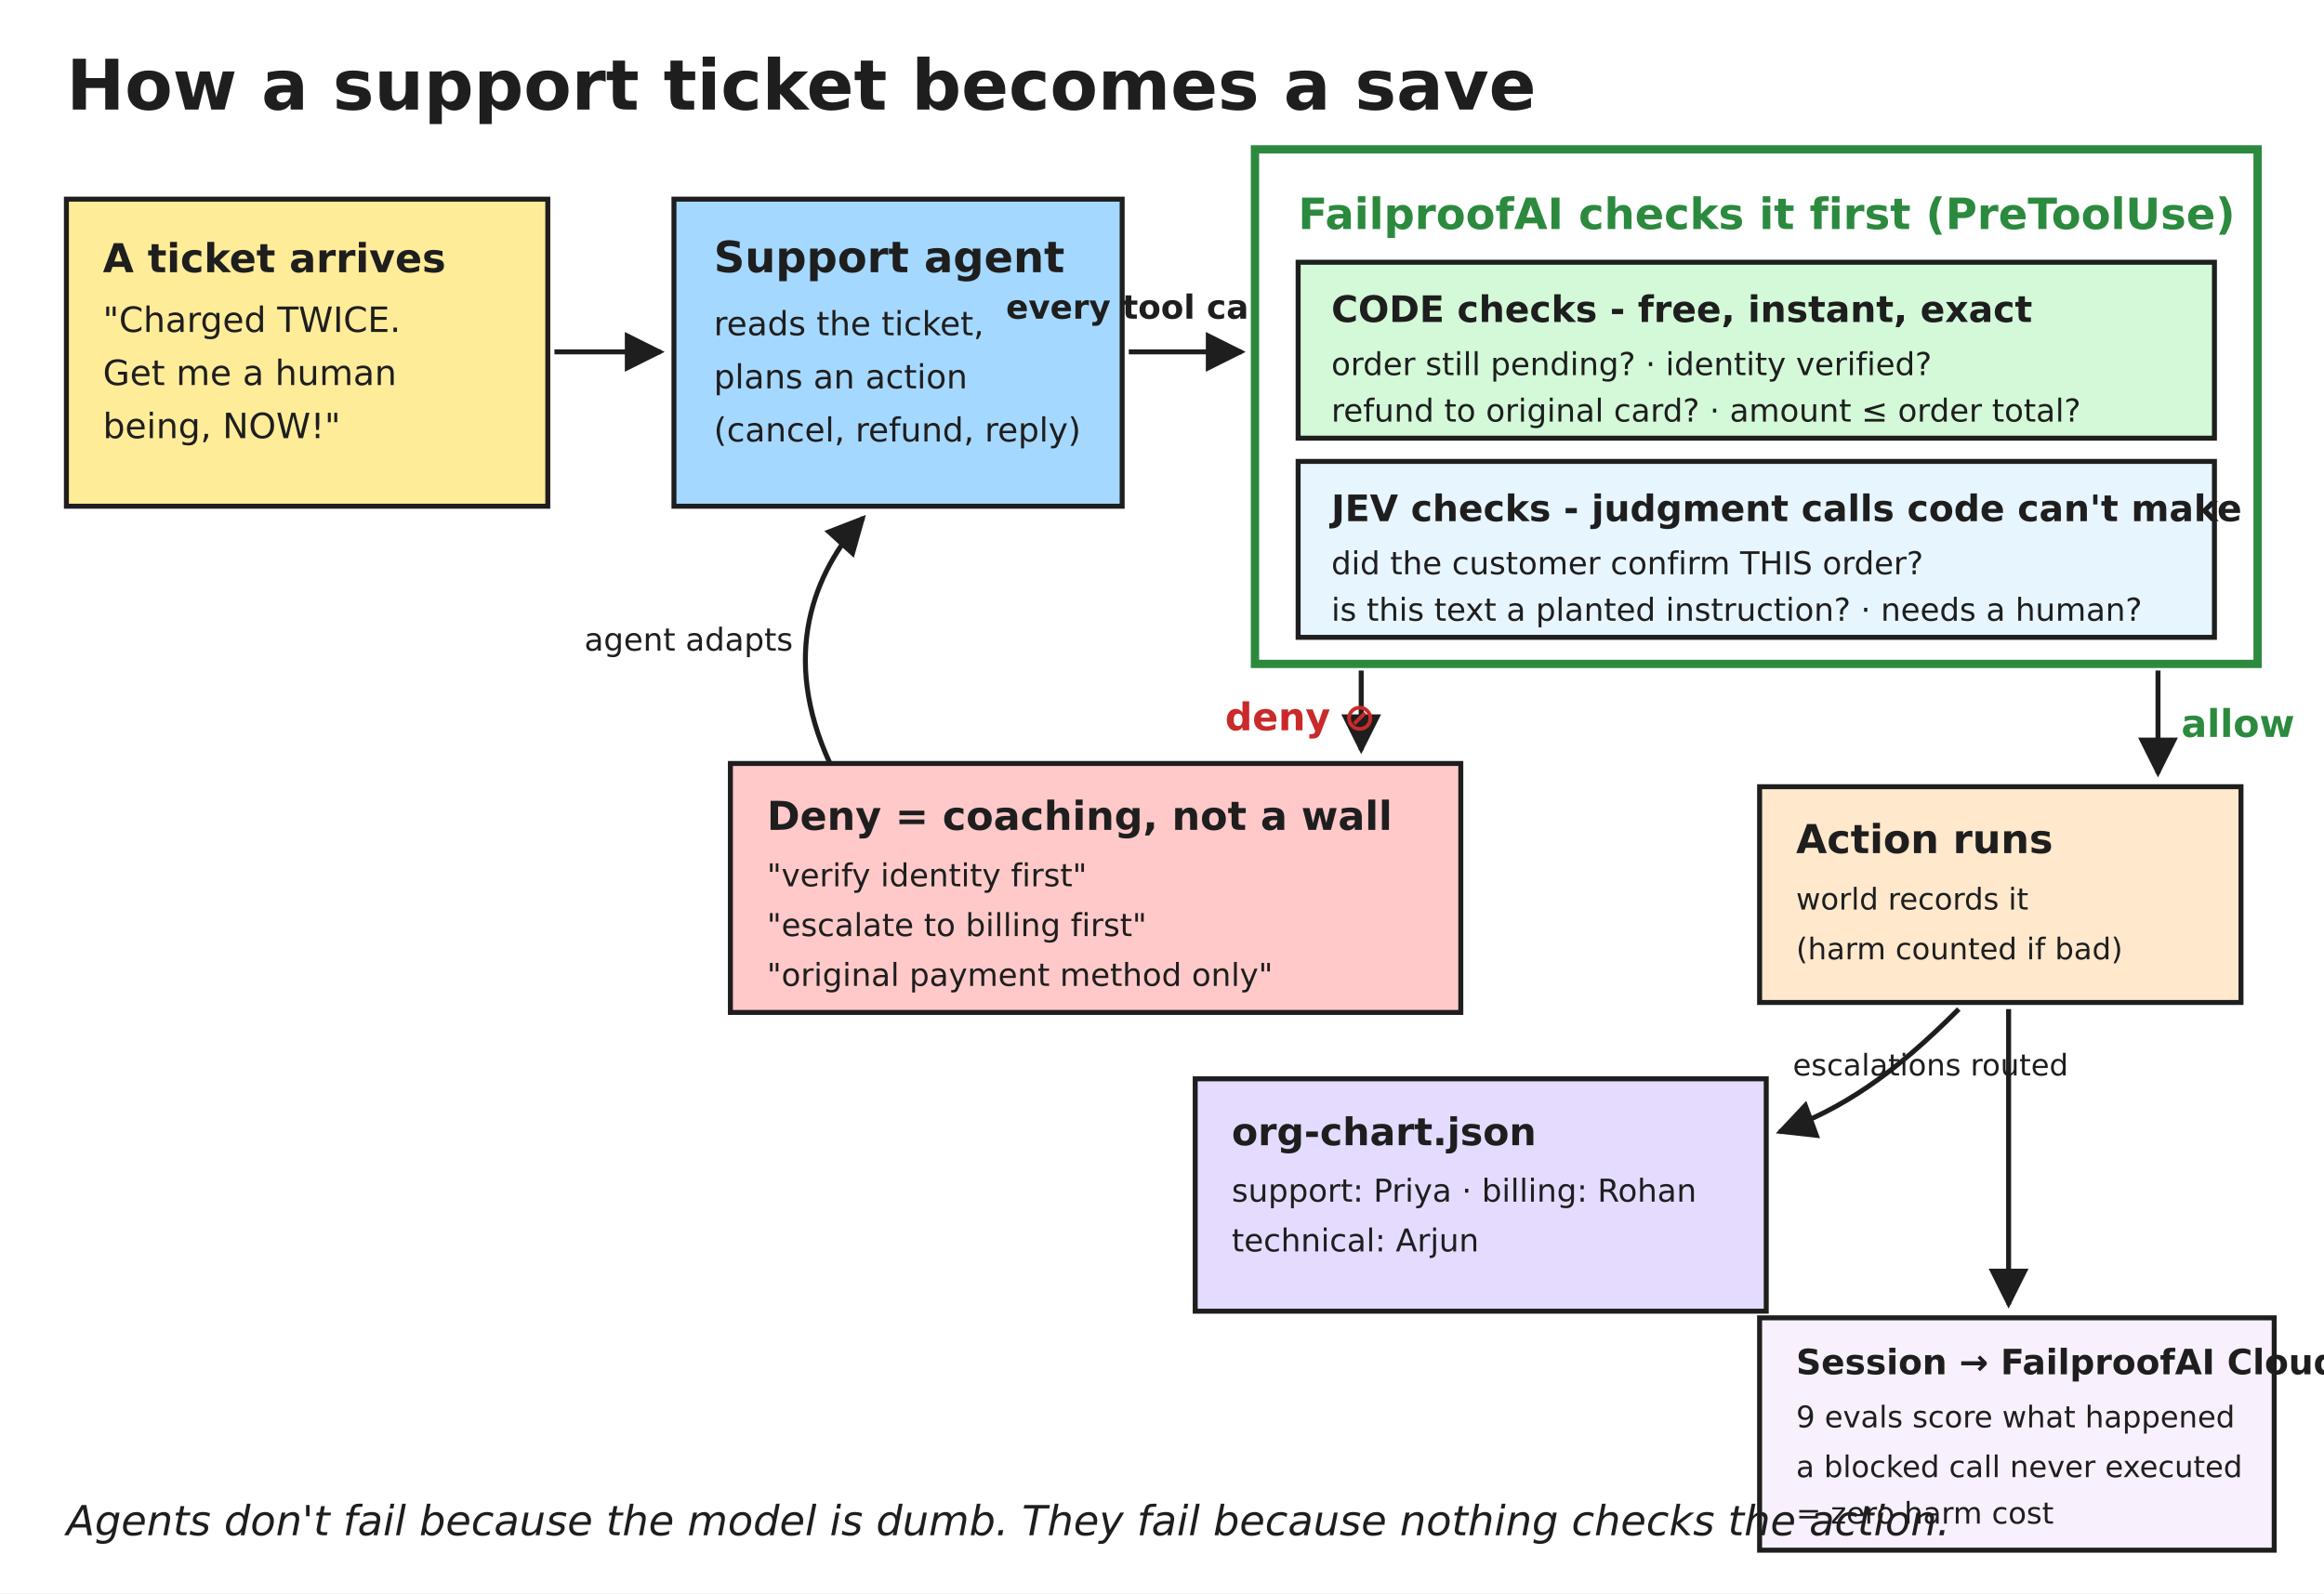
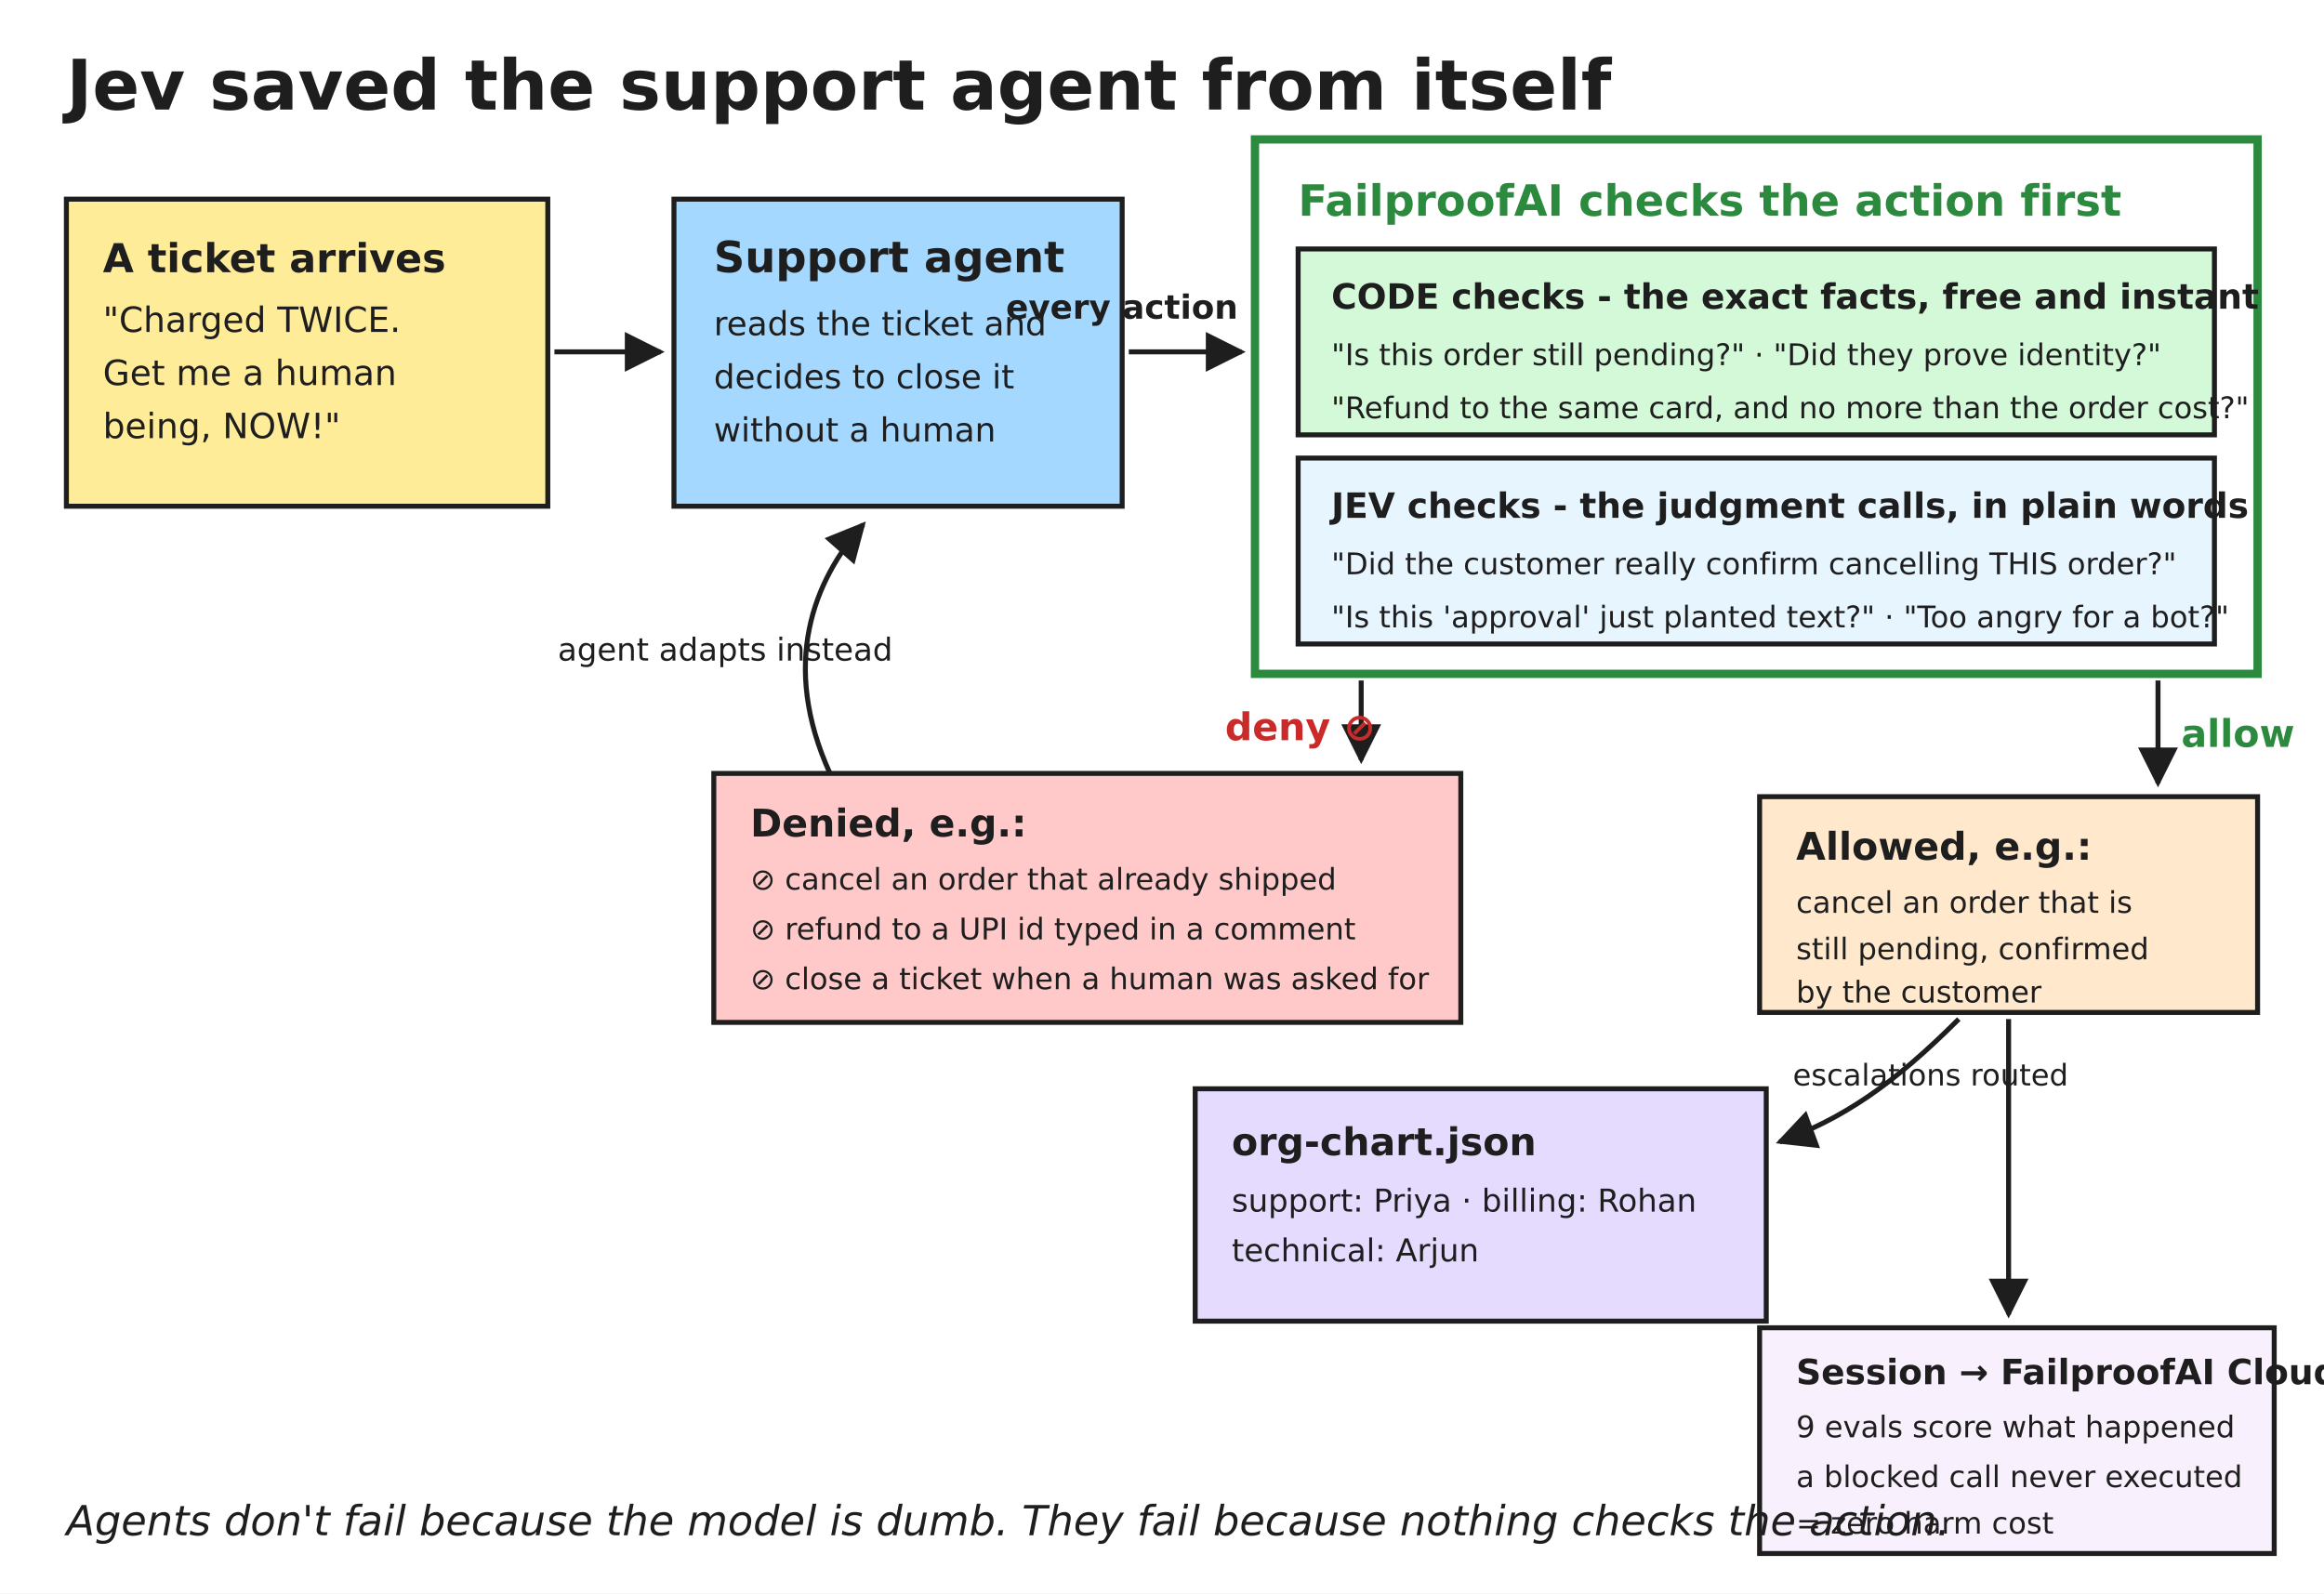
<svg xmlns="http://www.w3.org/2000/svg" width="1400" height="960" viewBox="0 0 1400 960" font-family="DejaVu Sans, Helvetica, Arial, sans-serif">
  <defs>
    <marker id="arr" viewBox="0 0 10 10" refX="9" refY="5" markerWidth="8" markerHeight="8" orient="auto-start-reverse">
      <path d="M0,0 L10,5 L0,10 z" fill="#1e1e1e" />
    </marker>
  </defs>
  <rect width="1400" height="960" fill="#ffffff" />
  <g stroke="#1e1e1e" stroke-width="3" fill="none">
-     <text x="40" y="66" font-size="42" fill="#1e1e1e" stroke="none" font-weight="bold">How a support ticket becomes a save</text>
+     <text x="40" y="66" font-size="42" fill="#1e1e1e" stroke="none" font-weight="bold">Jev saved the support agent from itself</text>
    <rect x="40" y="120" width="290" height="185" fill="#ffec99" />
    <text x="62" y="164" font-size="24" fill="#1e1e1e" stroke="none" font-weight="bold">A ticket arrives</text>
    <text x="62" y="200" font-size="21" fill="#1e1e1e" stroke="none">"Charged TWICE.</text>
    <text x="62" y="232" font-size="21" fill="#1e1e1e" stroke="none">Get me a human</text>
    <text x="62" y="264" font-size="21" fill="#1e1e1e" stroke="none">being, NOW!"</text>
    <line x1="334" y1="212" x2="398" y2="212" marker-end="url(#arr)" />
    <rect x="406" y="120" width="270" height="185" fill="#a5d8ff" />
    <text x="430" y="164" font-size="26" fill="#1e1e1e" stroke="none" font-weight="bold">Support agent</text>
-     <text x="430" y="202" font-size="20" fill="#1e1e1e" stroke="none">reads the ticket,</text>
-     <text x="430" y="234" font-size="20" fill="#1e1e1e" stroke="none">plans an action</text>
-     <text x="430" y="266" font-size="20" fill="#1e1e1e" stroke="none">(cancel, refund, reply)</text>
+     <text x="430" y="202" font-size="20" fill="#1e1e1e" stroke="none">reads the ticket and</text>
+     <text x="430" y="234" font-size="20" fill="#1e1e1e" stroke="none">decides to close it</text>
+     <text x="430" y="266" font-size="20" fill="#1e1e1e" stroke="none">without a human</text>
    <line x1="680" y1="212" x2="748" y2="212" marker-end="url(#arr)" />
-     <text x="606" y="192" font-size="20" fill="#1e1e1e" stroke="none" font-weight="bold">every tool call</text>
-     <rect x="756" y="90" width="604" height="310" fill="#ffffff" stroke="#2b8a3e" stroke-width="5" />
-     <text x="782" y="138" font-size="26" fill="#2b8a3e" stroke="none" font-weight="bold">FailproofAI checks it first (PreToolUse)</text>
-     <rect x="782" y="158" width="552" height="106" fill="#d3f9d8" />
-     <text x="802" y="194" font-size="22" fill="#1e1e1e" stroke="none" font-weight="bold">CODE checks - free, instant, exact</text>
-     <text x="802" y="226" font-size="19" fill="#1e1e1e" stroke="none">order still pending? · identity verified?</text>
-     <text x="802" y="254" font-size="19" fill="#1e1e1e" stroke="none">refund to original card? · amount ≤ order total?</text>
-     <rect x="782" y="278" width="552" height="106" fill="#e7f5ff" />
-     <text x="802" y="314" font-size="22" fill="#1e1e1e" stroke="none" font-weight="bold">JEV checks - judgment calls code can't make</text>
-     <text x="802" y="346" font-size="19" fill="#1e1e1e" stroke="none">did the customer confirm THIS order?</text>
-     <text x="802" y="374" font-size="19" fill="#1e1e1e" stroke="none">is this text a planted instruction? · needs a human?</text>
-     <line x1="1300" y1="404" x2="1300" y2="466" marker-end="url(#arr)" />
-     <text x="1314" y="444" font-size="23" fill="#2b8a3e" stroke="none" font-weight="bold">allow</text>
-     <rect x="1060" y="474" width="290" height="130" fill="#ffe8cc" />
-     <text x="1082" y="514" font-size="24" fill="#1e1e1e" stroke="none" font-weight="bold">Action runs</text>
-     <text x="1082" y="548" font-size="18" fill="#1e1e1e" stroke="none">world records it</text>
-     <text x="1082" y="578" font-size="18" fill="#1e1e1e" stroke="none">(harm counted if bad)</text>
-     <line x1="820" y1="404" x2="820" y2="452" marker-end="url(#arr)" />
-     <text x="738" y="440" font-size="23" fill="#c92a2a" stroke="none" font-weight="bold">deny ⊘</text>
-     <rect x="440" y="460" width="440" height="150" fill="#ffc9c9" />
-     <text x="462" y="500" font-size="24" fill="#1e1e1e" stroke="none" font-weight="bold">Deny = coaching, not a wall</text>
-     <text x="462" y="534" font-size="19" fill="#1e1e1e" stroke="none">"verify identity first"</text>
-     <text x="462" y="564" font-size="19" fill="#1e1e1e" stroke="none">"escalate to billing first"</text>
-     <text x="462" y="594" font-size="19" fill="#1e1e1e" stroke="none">"original payment method only"</text>
-     <path d="M 500 460 C 470 395, 490 345, 520 312" marker-end="url(#arr)" />
-     <text x="352" y="392" font-size="19" fill="#1e1e1e" stroke="none">agent adapts</text>
-     <path d="M 1180 608 C 1140 648, 1110 668, 1072 682" marker-end="url(#arr)" />
-     <text x="1080" y="648" font-size="18" fill="#1e1e1e" stroke="none">escalations routed</text>
-     <rect x="720" y="650" width="344" height="140" fill="#e5dbff" />
-     <text x="742" y="690" font-size="23" fill="#1e1e1e" stroke="none" font-weight="bold">org-chart.json</text>
-     <text x="742" y="724" font-size="19" fill="#1e1e1e" stroke="none">support: Priya · billing: Rohan</text>
-     <text x="742" y="754" font-size="19" fill="#1e1e1e" stroke="none">technical: Arjun</text>
-     <line x1="1210" y1="608" x2="1210" y2="786" marker-end="url(#arr)" />
-     <rect x="1060" y="794" width="310" height="140" fill="#f8f0fc" />
-     <text x="1082" y="828" font-size="21" fill="#1e1e1e" stroke="none" font-weight="bold">Session → FailproofAI Cloud</text>
-     <text x="1082" y="860" font-size="18" fill="#1e1e1e" stroke="none">9 evals score what happened</text>
-     <text x="1082" y="890" font-size="18" fill="#1e1e1e" stroke="none">a blocked call never executed</text>
-     <text x="1082" y="918" font-size="18" fill="#1e1e1e" stroke="none">= zero harm cost</text>
+     <text x="606" y="192" font-size="20" fill="#1e1e1e" stroke="none" font-weight="bold">every action</text>
+     <rect x="756" y="84" width="604" height="322" fill="#ffffff" stroke="#2b8a3e" stroke-width="5" />
+     <text x="782" y="130" font-size="26" fill="#2b8a3e" stroke="none" font-weight="bold">FailproofAI checks the action first</text>
+     <rect x="782" y="150" width="552" height="112" fill="#d3f9d8" />
+     <text x="802" y="186" font-size="21" fill="#1e1e1e" stroke="none" font-weight="bold">CODE checks - the exact facts, free and instant</text>
+     <text x="802" y="220" font-size="18" fill="#1e1e1e" stroke="none">"Is this order still pending?" · "Did they prove identity?"</text>
+     <text x="802" y="252" font-size="18" fill="#1e1e1e" stroke="none">"Refund to the same card, and no more than the order cost?"</text>
+     <rect x="782" y="276" width="552" height="112" fill="#e7f5ff" />
+     <text x="802" y="312" font-size="21" fill="#1e1e1e" stroke="none" font-weight="bold">JEV checks - the judgment calls, in plain words</text>
+     <text x="802" y="346" font-size="18" fill="#1e1e1e" stroke="none">"Did the customer really confirm cancelling THIS order?"</text>
+     <text x="802" y="378" font-size="18" fill="#1e1e1e" stroke="none">"Is this 'approval' just planted text?" · "Too angry for a bot?"</text>
+     <line x1="1300" y1="410" x2="1300" y2="472" marker-end="url(#arr)" />
+     <text x="1314" y="450" font-size="23" fill="#2b8a3e" stroke="none" font-weight="bold">allow</text>
+     <rect x="1060" y="480" width="300" height="130" fill="#ffe8cc" />
+     <text x="1082" y="518" font-size="23" fill="#1e1e1e" stroke="none" font-weight="bold">Allowed, e.g.:</text>
+     <text x="1082" y="550" font-size="18" fill="#1e1e1e" stroke="none">cancel an order that is</text>
+     <text x="1082" y="578" font-size="18" fill="#1e1e1e" stroke="none">still pending, confirmed</text>
+     <text x="1082" y="604" font-size="18" fill="#1e1e1e" stroke="none">by the customer</text>
+     <line x1="820" y1="410" x2="820" y2="458" marker-end="url(#arr)" />
+     <text x="738" y="446" font-size="23" fill="#c92a2a" stroke="none" font-weight="bold">deny ⊘</text>
+     <rect x="430" y="466" width="450" height="150" fill="#ffc9c9" />
+     <text x="452" y="504" font-size="23" fill="#1e1e1e" stroke="none" font-weight="bold">Denied, e.g.:</text>
+     <text x="452" y="536" font-size="18" fill="#1e1e1e" stroke="none">⊘ cancel an order that already shipped</text>
+     <text x="452" y="566" font-size="18" fill="#1e1e1e" stroke="none">⊘ refund to a UPI id typed in a comment</text>
+     <text x="452" y="596" font-size="18" fill="#1e1e1e" stroke="none">⊘ close a ticket when a human was asked for</text>
+     <path d="M 500 466 C 470 400, 490 350, 520 316" marker-end="url(#arr)" />
+     <text x="336" y="398" font-size="19" fill="#1e1e1e" stroke="none">agent adapts instead</text>
+     <path d="M 1180 614 C 1140 654, 1110 674, 1072 688" marker-end="url(#arr)" />
+     <text x="1080" y="654" font-size="18" fill="#1e1e1e" stroke="none">escalations routed</text>
+     <rect x="720" y="656" width="344" height="140" fill="#e5dbff" />
+     <text x="742" y="696" font-size="23" fill="#1e1e1e" stroke="none" font-weight="bold">org-chart.json</text>
+     <text x="742" y="730" font-size="19" fill="#1e1e1e" stroke="none">support: Priya · billing: Rohan</text>
+     <text x="742" y="760" font-size="19" fill="#1e1e1e" stroke="none">technical: Arjun</text>
+     <line x1="1210" y1="614" x2="1210" y2="792" marker-end="url(#arr)" />
+     <rect x="1060" y="800" width="310" height="136" fill="#f8f0fc" />
+     <text x="1082" y="834" font-size="21" fill="#1e1e1e" stroke="none" font-weight="bold">Session → FailproofAI Cloud</text>
+     <text x="1082" y="866" font-size="18" fill="#1e1e1e" stroke="none">9 evals score what happened</text>
+     <text x="1082" y="896" font-size="18" fill="#1e1e1e" stroke="none">a blocked call never executed</text>
+     <text x="1082" y="924" font-size="18" fill="#1e1e1e" stroke="none">= zero harm cost</text>
    <text x="40" y="925" font-size="25" fill="#1e1e1e" stroke="none" font-style="italic">Agents don't fail because the model is dumb. They fail because nothing checks the action.</text>
  </g>
</svg>
